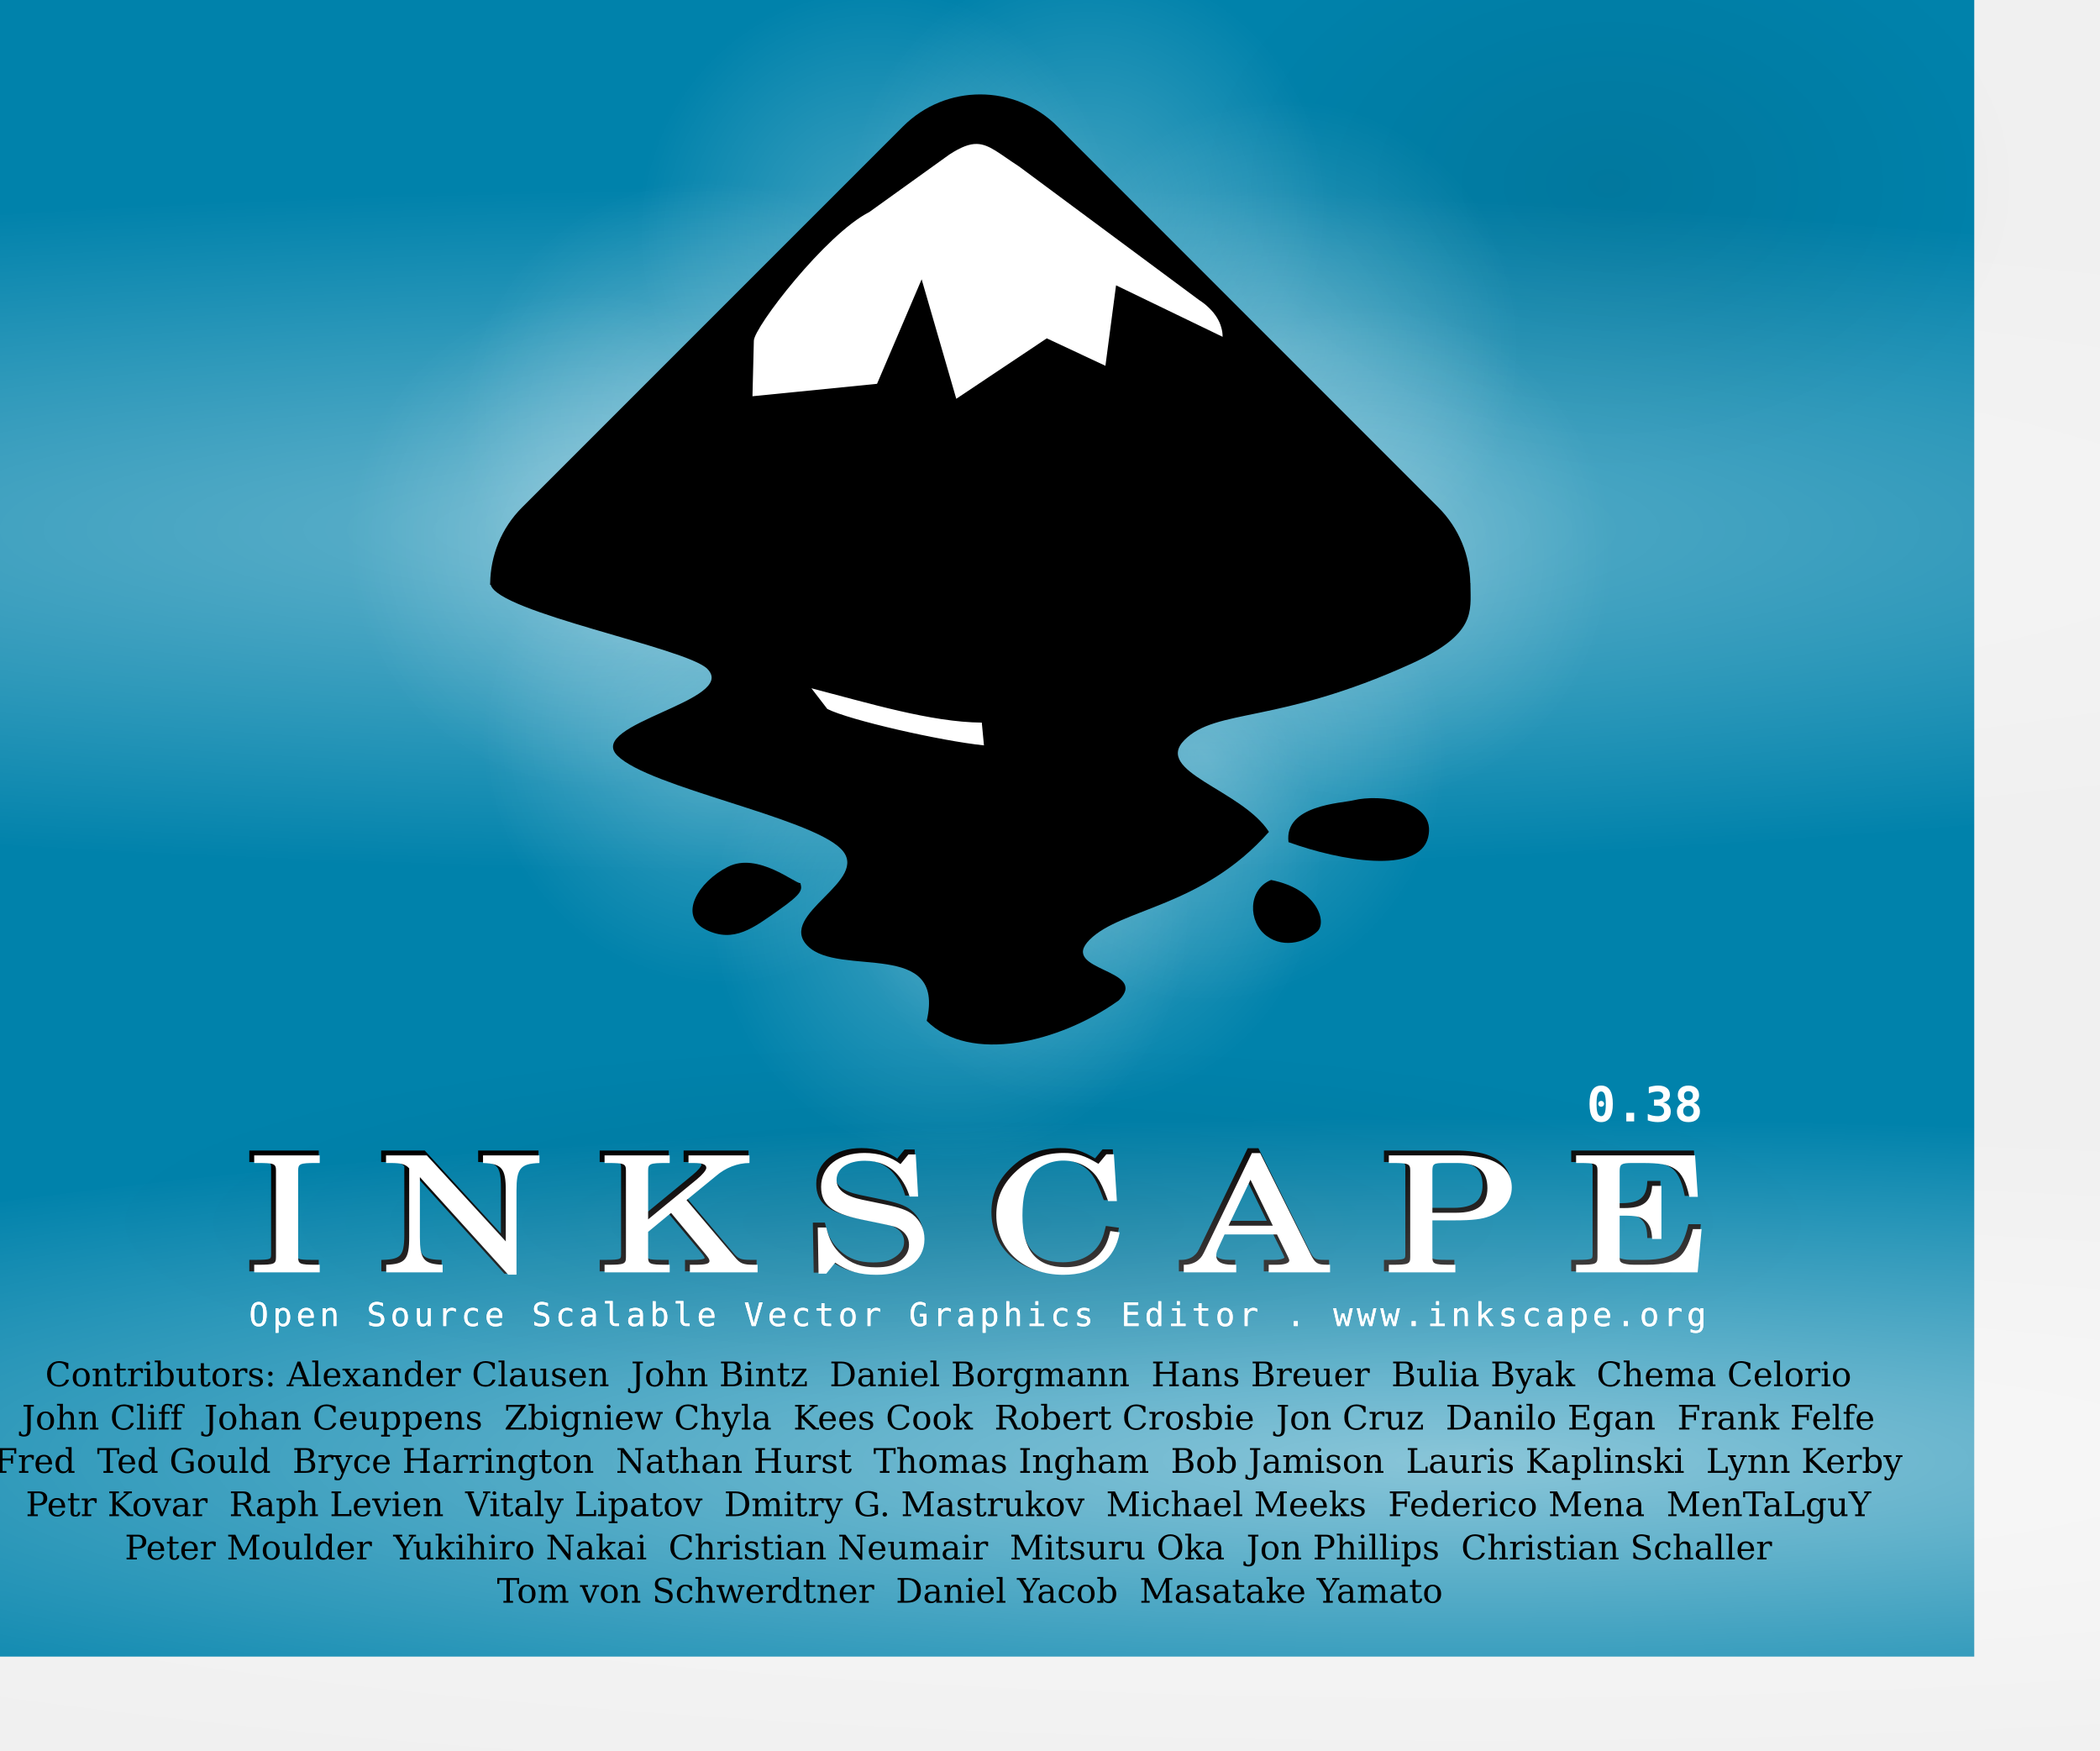
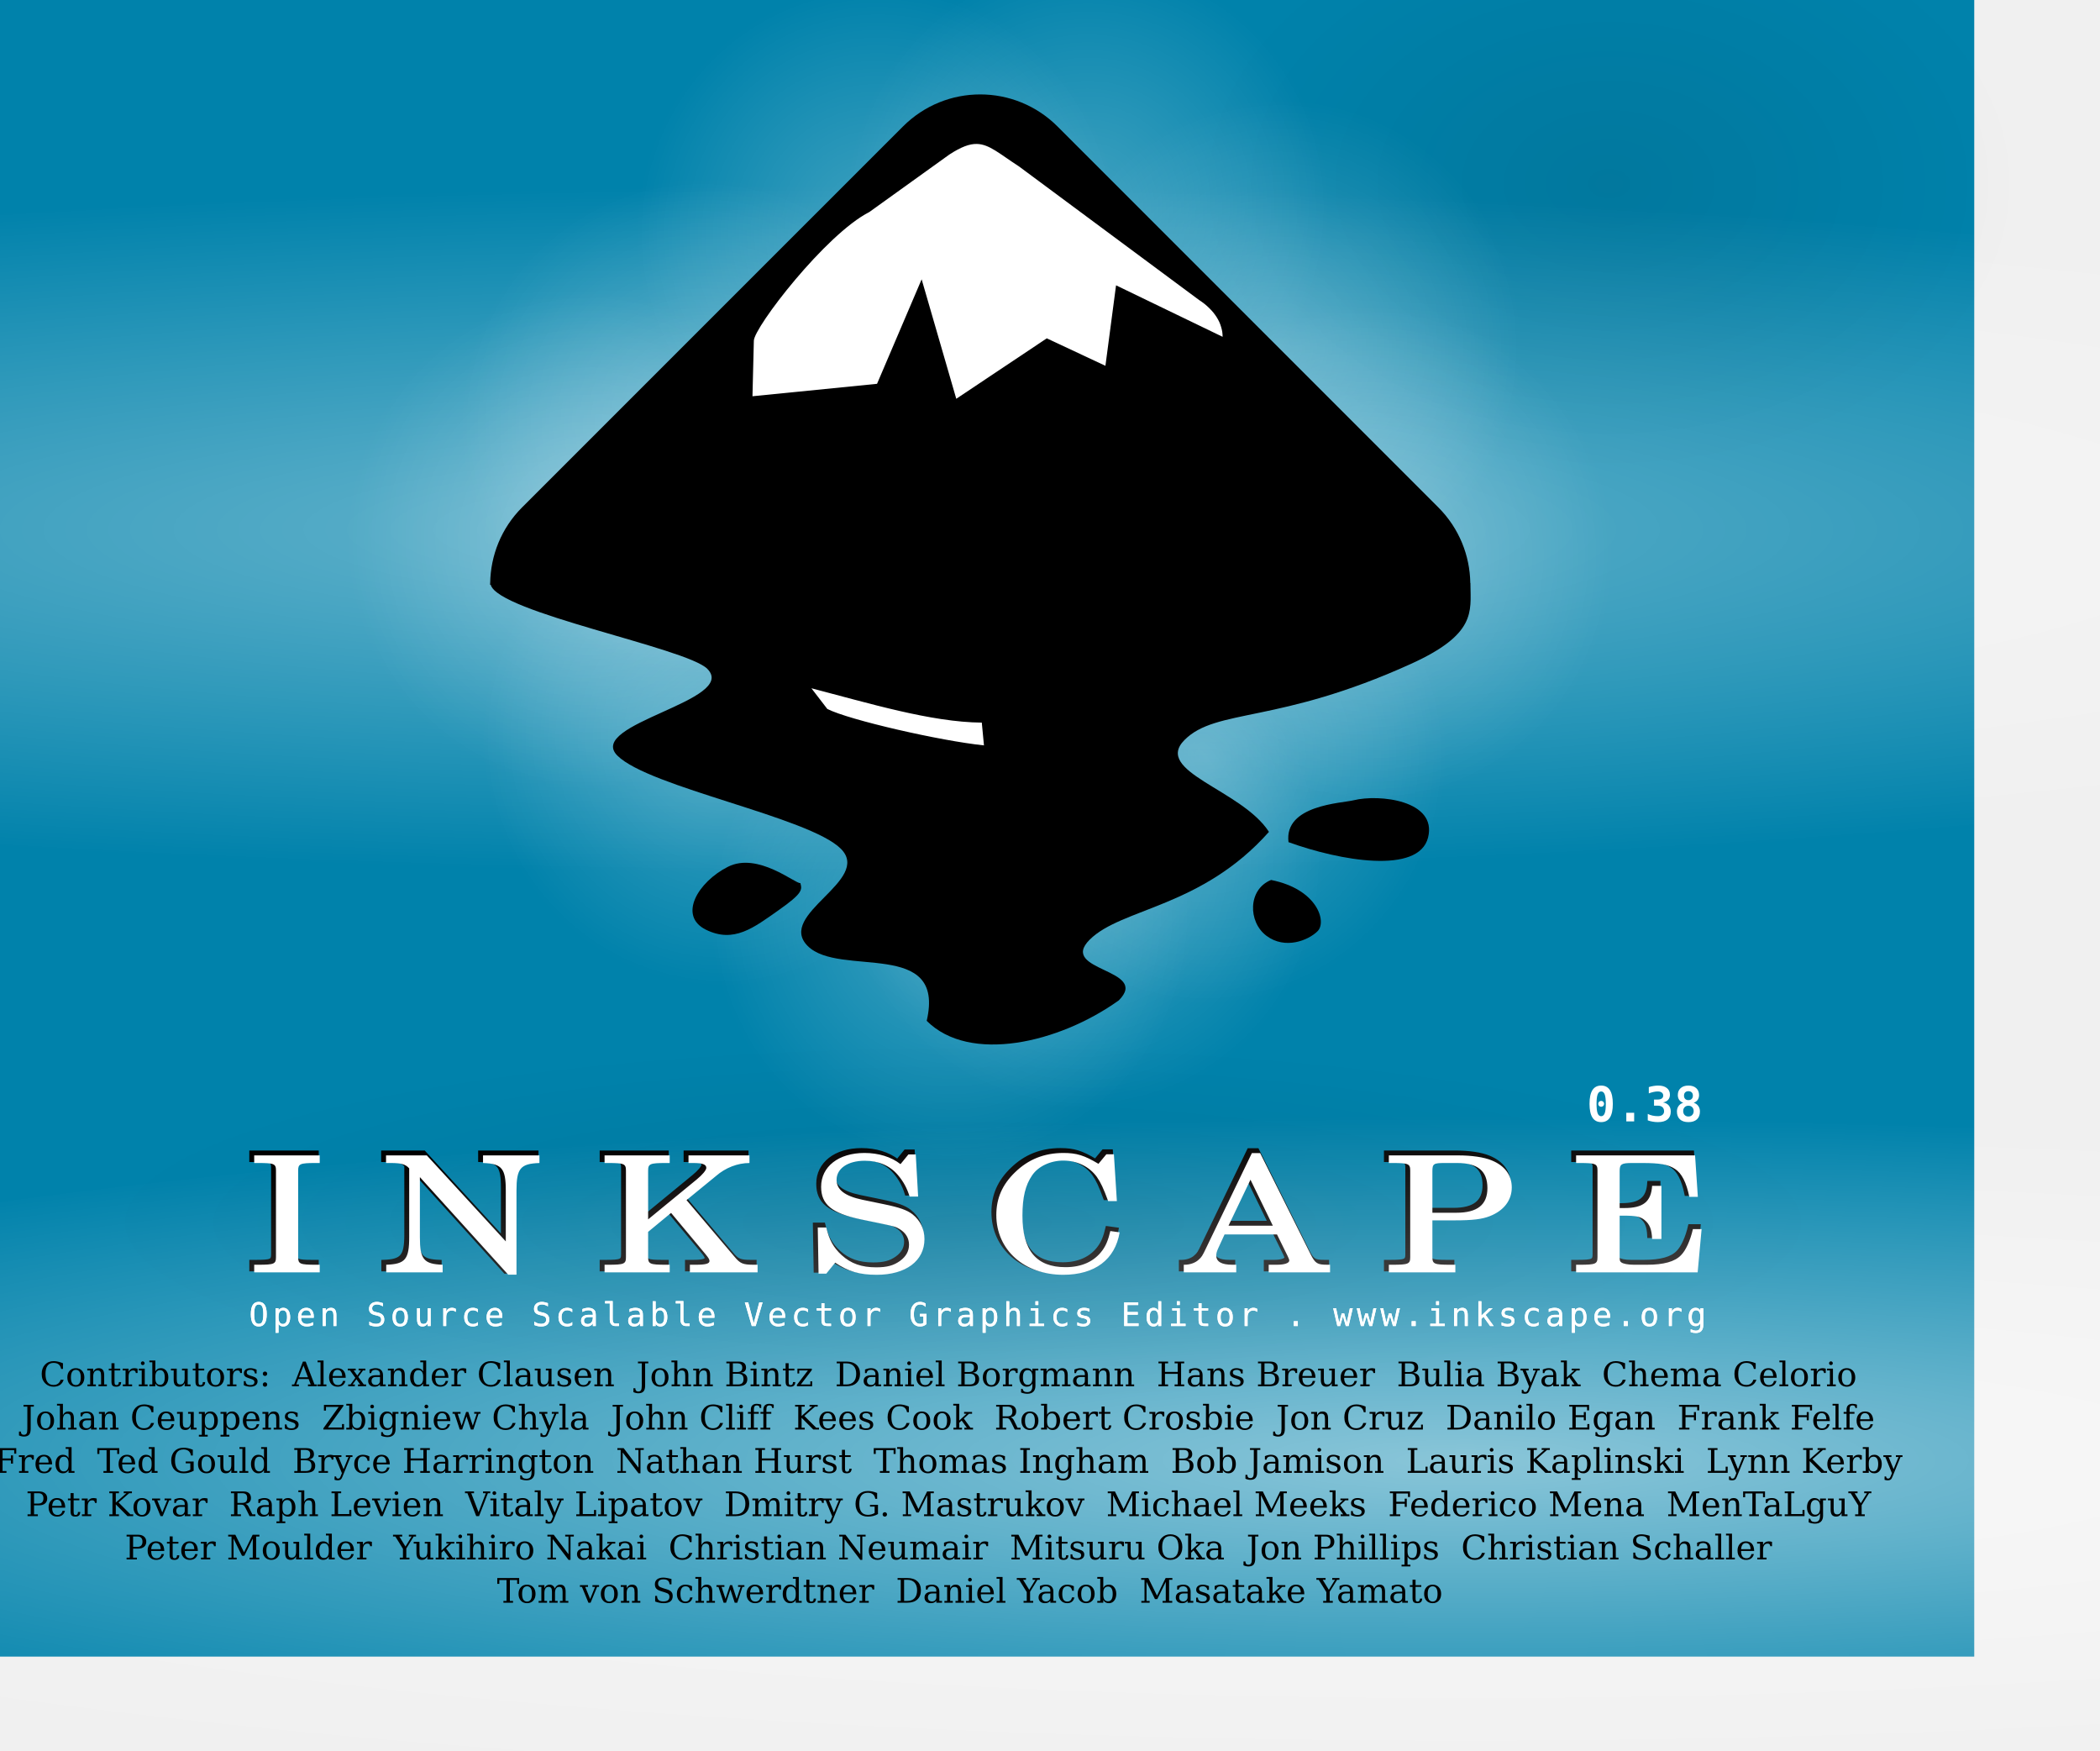
<svg xmlns="http://www.w3.org/2000/svg" xmlns:xlink="http://www.w3.org/1999/xlink" id="svg559" width="600pt" height="500pt">
  <defs id="defs561">
    <linearGradient id="linearGradient1762">
      <stop style="stop-color:#ffffff;stop-opacity:0.553;" offset="0" id="stop1763" />
      <stop style="stop-color:#ffffff;stop-opacity:0;" offset="1" id="stop1764" />
    </linearGradient>
    <linearGradient id="linearGradient676">
      <stop style="stop-color:#150000;stop-opacity:0.102;" offset="0" id="stop677" />
      <stop style="stop-color:#000000;stop-opacity:0;" offset="1" id="stop678" />
    </linearGradient>
    <linearGradient id="linearGradient666">
      <stop style="stop-color:#ffffff;stop-opacity:0.336;" offset="0" id="stop667" />
      <stop style="stop-color:#ffffff;stop-opacity:0;" offset="1" id="stop668" />
    </linearGradient>
    <linearGradient id="linearGradient583">
      <stop style="stop-color:#ffffff;stop-opacity:0.72;" offset="0" id="stop584" />
      <stop style="stop-color:#ffffff;stop-opacity:0;" offset="1" id="stop585" />
    </linearGradient>
    <linearGradient xlink:href="#linearGradient583" id="linearGradient586" x1="0.498" y1="0.009" x2="0.486" y2="0.973" />
    <radialGradient xlink:href="#linearGradient583" id="radialGradient664" />
    <radialGradient xlink:href="#linearGradient666" id="radialGradient669" cx="0.5" cy="0.5" r="0.5" fx="0.5" fy="0.5" />
    <radialGradient xlink:href="#linearGradient676" id="radialGradient679" cx="0.5" cy="0.5" r="0.5" fx="0.5" fy="0.5" />
    <radialGradient xlink:href="#linearGradient1762" id="radialGradient1765" cx="0.5" cy="0.5" r="0.5" fx="0.5" fy="0.5" />
  </defs>
  <rect style="font-size:12;fill:#0082ab;fill-rule:evenodd;stroke:none;stroke-width:2.057pt;" id="rect3983" width="757.415" height="634.129" x="-5.323" y="-3.198" />
  <path style="fill:url(#radialGradient669);fill-opacity:0.75;fill-rule:evenodd;stroke:none;stroke-width:1pt;" id="path691" d="M 606.481 567.708 A 179.398 53.819 0 1 0 247.685,567.708 A 179.398 53.819 0 1 0 606.481 567.708 L 427.083 567.708 z" transform="matrix(0.511688,0,0,1.748665,193.9225,-664.7778)" />
  <path style="fill:url(#radialGradient669);fill-opacity:0.75;fill-rule:evenodd;stroke:none;stroke-width:1pt;" id="path690" d="M 606.481 567.708 A 179.398 53.819 0 1 0 247.685,567.708 A 179.398 53.819 0 1 0 606.481 567.708 L 427.083 567.708 z" transform="matrix(0.511688,0,0,1.748665,143.8882,-644.7648)" />
  <path style="fill:url(#radialGradient669);fill-opacity:0.75;fill-rule:evenodd;stroke:none;stroke-width:1pt;" id="path689" d="M 606.481 567.708 A 179.398 53.819 0 1 0 247.685,567.708 A 179.398 53.819 0 1 0 606.481 567.708 L 427.083 567.708 z" transform="matrix(0.511688,0,0,1.748665,57.16154,-711.4776)" />
  <path style="fill:url(#radialGradient669);fill-opacity:0.75;fill-rule:evenodd;stroke:none;stroke-width:1pt;" id="path688" d="M 606.481 567.708 A 179.398 53.819 0 1 0 247.685,567.708 A 179.398 53.819 0 1 0 606.481 567.708 L 427.083 567.708 z" transform="matrix(0.511688,0,0,1.748665,240.6226,-704.8062)" />
  <path style="fill:url(#radialGradient1765);fill-opacity:0.75;fill-rule:evenodd;stroke:none;stroke-width:1pt;" id="path1761" d="M 606.481 567.708 A 179.398 53.819 0 1 0 247.685,567.708 A 179.398 53.819 0 1 0 606.481 567.708 L 427.083 567.708 z" transform="matrix(4.680819,0,0,2.42431,-1671.780,-1174.559)" />
  <path style="font-size:40;font-weight:normal;fill:#050000;stroke:#000000;stroke-width:1.484;" d="M 644.621,438.921 L 599.3,438.921 L 599.3,441.82 L 600.658,441.82 C 606.765,441.82 607.444,442.129 607.444,444.72 L 607.444,446.509 L 607.444,475.878 L 607.444,477.667 C 607.444,480.258 606.765,480.567 600.658,480.567 L 599.3,480.567 L 599.3,483.466 L 645.601,483.466 L 647.109,466.993 L 643.792,466.993 C 642.811,471.312 641.077,475.137 639.267,476.926 C 636.929,479.394 632.63,480.567 626.296,480.567 L 621.319,480.567 C 619.057,480.567 617.172,480.196 616.494,479.641 C 615.965,479.27 615.89,478.9 615.89,477.605 L 615.89,461.872 L 617.398,461.872 C 621.998,461.872 623.883,462.243 625.391,463.538 C 627.352,465.142 628.106,467.116 628.257,470.756 L 631.801,470.756 L 631.801,450.52 L 628.257,450.52 C 627.88,456.566 624.864,458.972 617.7,458.972 L 615.89,458.972 L 615.89,444.905 C 615.89,442.252 616.569,441.82 620.641,441.82 L 624.562,441.82 C 631.198,441.82 634.441,442.376 637.004,444.103 C 639.493,445.708 641.302,449.162 642.434,454.715 L 645.676,454.715 L 644.621,438.921 z M 544.553,463.661 L 553.075,463.661 C 559.861,463.661 563.406,463.229 566.421,462.057 C 571.776,459.96 574.792,456.01 574.792,451.136 C 574.792,446.447 572.153,442.869 567.176,440.833 C 564.235,439.599 559.559,438.921 554.356,438.921 L 527.963,438.921 L 527.963,441.82 L 529.321,441.82 C 535.429,441.82 536.108,442.129 536.108,444.72 L 536.108,446.509 L 536.108,475.878 L 536.108,477.667 C 536.108,480.258 535.429,480.567 529.321,480.567 L 527.963,480.567 L 527.963,483.466 L 553.3,483.466 L 553.3,480.567 L 551.34,480.567 C 545.232,480.567 544.553,480.258 544.553,477.667 L 544.553,475.878 L 544.553,463.661 z M 544.553,460.761 L 544.553,444.967 C 544.553,442.129 545.005,441.82 549.153,441.82 L 553.979,441.82 C 561.822,441.82 565.517,444.844 565.517,451.383 C 565.517,457.738 561.671,460.761 553.677,460.761 L 544.553,460.761 z M 478.948,438.057 L 475.781,438.057 L 458.436,474.026 C 456.928,477.234 456.626,477.667 455.495,478.654 C 454.288,479.826 452.177,480.567 450.141,480.567 L 449.839,480.567 L 449.839,483.466 L 469.822,483.466 L 469.822,480.567 L 468.315,480.567 C 464.242,480.567 462.206,479.394 462.206,477.049 C 462.206,476.31 462.433,475.446 462.885,474.458 L 465.373,469.029 L 485.357,469.029 L 489.429,477.296 C 489.882,478.222 490.032,478.654 490.032,478.962 C 490.032,479.949 488.147,480.567 485.357,480.567 L 482.19,480.567 L 482.19,483.466 L 505.567,483.466 L 505.567,480.567 L 504.511,480.567 C 500.741,480.567 499.911,480.073 498.177,476.617 L 478.948,438.057 z M 475.252,448.176 L 483.774,465.697 L 466.882,465.697 L 475.252,448.176 z M 423.22,438.489 L 420.355,438.489 L 417.338,442.129 C 411.984,438.921 409.043,437.995 403.991,437.995 C 396.676,437.995 390.644,440.401 385.516,445.399 C 380.689,450.088 378.427,455.271 378.427,461.625 C 378.427,474.89 389.06,484.391 403.915,484.391 C 415.981,484.391 423.673,478.592 425.407,468.227 L 421.862,467.733 C 421.108,471.003 420.204,473.224 418.847,475.075 C 415.755,479.332 410.929,481.491 404.82,481.491 C 393.66,481.491 388.381,475.137 388.381,461.872 C 388.381,454.9 389.513,450.211 392.076,446.509 C 394.414,443.055 399.089,440.895 403.915,440.895 C 409.194,440.895 413.869,443.178 416.735,447.126 C 418.168,449.162 419.299,451.568 421.033,456.319 L 424.352,456.319 L 423.22,438.489 z M 347.735,438.551 L 344.945,438.551 L 341.93,442.252 C 338.385,439.476 333.558,437.995 328.205,437.995 C 318.326,437.995 311.69,443.178 311.69,450.889 C 311.69,457.615 315.763,460.946 326.848,463.291 L 334.012,464.771 C 339.592,465.944 340.119,466.067 341.703,467.054 C 343.966,468.474 345.172,470.51 345.172,472.916 C 345.172,475.384 344.041,477.42 341.778,479.085 C 339.29,480.875 336.802,481.553 332.654,481.553 C 327.074,481.553 323.077,480.134 319.533,476.926 C 316.366,474.026 314.782,471.127 313.651,466.376 L 310.408,466.376 L 310.71,483.959 L 313.651,483.959 L 317.045,479.764 C 322.097,483.158 326.319,484.391 332.88,484.391 C 343.966,484.391 351.054,479.085 351.054,470.818 C 351.054,466.993 349.47,463.723 346.529,461.378 C 344.493,459.775 341.553,458.725 335.519,457.492 L 327.451,455.825 C 320.739,454.407 317.572,452 317.572,448.237 C 317.572,443.918 321.871,440.957 328.28,440.957 C 333.558,440.957 337.857,442.808 340.874,446.324 C 343.06,448.854 344.418,451.445 345.398,454.592 L 348.641,454.592 L 347.735,438.551 z M 245.783,463.291 L 245.783,446.509 L 245.783,444.72 C 245.783,442.129 246.462,441.82 252.57,441.82 L 254.003,441.82 L 254.003,438.921 L 229.193,438.921 L 229.193,441.82 L 230.55,441.82 C 236.659,441.82 237.337,442.129 237.337,444.72 L 237.337,446.509 L 237.337,475.878 L 237.337,477.667 C 237.337,480.258 236.659,480.567 230.55,480.567 L 229.193,480.567 L 229.193,483.466 L 254.003,483.466 L 254.003,480.567 L 252.57,480.567 C 246.462,480.567 245.783,480.258 245.783,477.667 L 245.783,475.878 L 245.783,468.042 L 254.53,460.823 L 267.651,476.555 C 268.858,478.037 269.16,478.531 269.16,479.147 C 269.16,480.134 267.727,480.567 264.032,480.567 L 261.694,480.567 L 261.694,483.466 L 287.484,483.466 L 287.484,480.567 L 286.052,480.567 C 281.904,480.567 280.848,480.134 278.661,477.481 L 260.412,455.949 L 271.648,446.756 C 275.267,443.61 279.868,441.82 284.392,441.82 L 284.392,438.921 L 261.167,438.921 L 261.167,441.82 L 263.052,441.82 C 266.52,441.82 267.953,442.376 267.953,443.672 C 267.953,444.535 266.445,446.324 264.258,448.114 L 245.783,463.291 z M 161.476,438.921 L 145.941,438.921 L 145.941,441.82 L 147.827,441.82 C 151.672,441.82 153.407,442.314 154.764,443.856 L 154.764,470.078 C 154.764,478.531 153.256,480.32 146.017,480.567 L 146.017,483.466 L 167.508,483.466 L 167.508,480.567 C 160.344,480.32 158.836,478.531 158.836,470.078 L 158.836,447.188 L 192.468,484.33 L 195.636,484.33 L 195.636,452.309 C 195.636,443.856 197.144,442.067 204.383,441.82 L 204.383,438.921 L 182.892,438.921 L 182.892,441.82 C 190.055,442.067 191.564,443.856 191.564,452.309 L 191.564,471.681 L 161.476,438.921 z M 112.459,446.509 L 112.459,444.72 C 112.459,442.129 113.138,441.82 119.171,441.82 L 120.679,441.82 L 120.679,438.921 L 95.719,438.921 L 95.719,441.82 L 97.227,441.82 C 103.335,441.82 104.014,442.129 104.014,444.72 L 104.014,446.509 L 104.014,475.878 L 104.014,477.667 C 104.014,480.258 103.335,480.567 97.227,480.567 L 95.719,480.567 L 95.719,483.466 L 120.679,483.466 L 120.679,480.567 L 119.171,480.567 C 113.138,480.567 112.459,480.258 112.459,477.667 L 112.459,475.878 L 112.459,446.509 z " id="path682" />
  <path style="fill:url(#radialGradient664);fill-opacity:0.75;fill-rule:evenodd;stroke:none;stroke-width:1pt;" id="path663" d="M 606.481 567.708 A 179.398 53.819 0 1 0 247.685,567.708 A 179.398 53.819 0 1 0 606.481 567.708 L 427.083 567.708 z" transform="matrix(4.680819,0,0,2.42431,-1446.958,-820.2283)" />
  <path style="fill:url(#radialGradient679);fill-opacity:0.75;fill-rule:evenodd;stroke:none;stroke-width:1pt;" id="path680" d="M 606.481 567.708 A 179.398 53.819 0 1 0 247.685,567.708 A 179.398 53.819 0 1 0 606.481 567.708 L 427.083 567.708 z" transform="matrix(0.875806,0,0,2.029572,239.0085,-1082.245)" />
  <path style="fill:url(#radialGradient669);fill-opacity:0.75;fill-rule:evenodd;stroke:none;stroke-width:1pt;" id="path674" d="M 606.481 567.708 A 179.398 53.819 0 1 0 247.685,567.708 A 179.398 53.819 0 1 0 606.481 567.708 L 427.083 567.708 z" transform="matrix(0.511688,0,0,1.748665,303.9997,-781.5261)" />
  <path style="fill:url(#radialGradient669);fill-opacity:0.75;fill-rule:evenodd;stroke:none;stroke-width:1pt;" id="path673" d="M 606.481 567.708 A 179.398 53.819 0 1 0 247.685,567.708 A 179.398 53.819 0 1 0 606.481 567.708 L 427.083 567.708 z" transform="matrix(0.511688,0,0,1.748665,269.2186,-860.3575)" />
  <path style="fill:url(#radialGradient669);fill-opacity:0.75;fill-rule:evenodd;stroke:none;stroke-width:1pt;" id="path672" d="M 606.481 567.708 A 179.398 53.819 0 1 0 247.685,567.708 A 179.398 53.819 0 1 0 606.481 567.708 L 427.083 567.708 z" transform="matrix(0.511688,0,0,1.748665,195.8344,-913.7278)" />
  <path style="fill:url(#radialGradient669);fill-opacity:0.75;fill-rule:evenodd;stroke:none;stroke-width:1pt;" id="path671" d="M 606.481 567.708 A 179.398 53.819 0 1 0 247.685,567.708 A 179.398 53.819 0 1 0 606.481 567.708 L 427.083 567.708 z" transform="matrix(0.511688,0,0,1.748665,115.7791,-903.7206)" />
  <path style="fill:url(#radialGradient669);fill-opacity:0.75;fill-rule:evenodd;stroke:none;stroke-width:1pt;" id="path670" d="M 606.481 567.708 A 179.398 53.819 0 1 0 247.685,567.708 A 179.398 53.819 0 1 0 606.481 567.708 L 427.083 567.708 z" transform="matrix(0.511688,0,0,1.748665,49.06624,-830.3364)" />
  <path style="fill:url(#radialGradient669);fill-opacity:0.75;fill-rule:evenodd;stroke:none;stroke-width:1pt;" id="path665" d="M 606.481 567.708 A 179.398 53.819 0 1 0 247.685,567.708 A 179.398 53.819 0 1 0 606.481 567.708 L 427.083 567.708 z" transform="matrix(0.511688,0,0,1.748665,5.702846,-786.9735)" />
  <path style="font-size:12;fill:#ffffff;fill-opacity:0.281;fill-rule:evenodd;stroke-width:1pt;" d="M -80.516,778.859 C -93.501,778.859 -97.312,902.53 -84.328,902.53 L 759.799,902.53 L 757.893,780.491 L -80.516,778.859 z " id="path4024" />
  <path style="font-size:12;fill:#ffffff;fill-opacity:0.281;fill-rule:evenodd;stroke-width:1pt;" d="M -12.683,-257.072 C -27.057,-256.872 -28.646,-269.483 -14.272,-269.683 L 774.961,-274.621 L 778.501,-253.349 L -12.683,-257.072 z " id="path4266" />
  <path style="font-size:12;fill:#ffffff;fill-opacity:0.281;fill-rule:evenodd;stroke-width:1pt;" d="M -14.221,-226.963 C -27.425,-226.779 -27.703,-242.826 -14.499,-243.01 L 771.011,-245.708 L 771.846,-238.233 L -14.221,-226.963 z " id="path4267" />
  <path style="font-size:12;fill:#ffffff;fill-opacity:0.144;fill-rule:evenodd;stroke-width:1pt;" d="M -15.758,-264.444 C -28.743,-264.444 -36.367,-236.018 -23.382,-236.018 L 757.848,-234.648 L 761.66,-267.539 L -15.758,-264.444 z " id="path836" />
  <g id="g839" transform="matrix(0.941392,0,0,0.941392,35.2254,15.84728)">
    <path style="font-size:12;fill:#ffffff;fill-rule:evenodd;stroke:#000000;stroke-width:0.936pt;" d="M 397.643 320.253 L 280.392 282.517 L 250.742 124.834 L 345.082 29.147 L 393.6 46.667 L 483.897 135.616 L 397.643 320.253 z " id="path805" />
    <path style="font-size:12;fill-rule:evenodd;stroke-width:1pt;fill:#000000;fill-opacity:1;" d="M 476.958 339.172 C 495.782 342.936 499.548 356.114 495.782 359.878 C 492.019 363.643 482.606 367.408 475.077 361.76 C 467.545 356.114 467.545 342.936 476.958 339.172 z " id="path580" />
    <path style="font-size:12;fill-rule:evenodd;stroke-width:1pt;fill:#000000;fill-opacity:1;" d="M 286.462 340.429 C 284.628 340.918 269.304 327.713 257.169 333.834 C 245.037 339.953 236.893 353.657 248.227 359.28 C 259.562 364.903 267.664 358.419 277.601 351.441 C 287.539 344.465 287.18 343.121 286.462 340.429 z " id="path582" />
    <path style="font-size:12;fill-rule:evenodd;stroke-width:1pt;fill:#000000;fill-opacity:1;" d="M 510.358 306.929 C 520.595 304.369 544.243 306.929 540.477 321.986 C 536.714 337.048 504.713 331.398 484.004 323.872 C 482.121 308.811 505.532 308.134 510.358 306.929 z " id="path583" />
    <path style="font-size:12;fill-rule:evenodd;stroke-width:1pt;fill:#000000;fill-opacity:1;" d="M 359.24 21.363 C 347.927 21.363 336.635 25.683 327.966 34.352 L 173.874 188.415 C 165.377 196.911 161.112 207.958 160.943 219.046 L 160.884 219.046 C 160.884 219.085 160.941 219.123 160.943 219.163 C 160.94 219.349 160.884 219.533 160.884 219.719 L 161.147 219.719 C 164.097 230.939 240.297 245.242 248.799 253.743 C 261.638 266.583 199.565 276.012 212.404 288.851 C 225.243 301.69 289.994 313.693 302.835 326.533 C 315.674 339.372 276.596 353.043 289.435 365.882 C 302.274 378.721 345.402 362.673 337.591 396.162 C 354.929 413.5 391.103 405.221 415.324 387.883 C 428.163 375.043 390.695 376.176 403.534 363.337 C 416.373 350.497 448.781 350.428 476.089 319.716 C 465.097 302.621 429.108 295.341 441.947 282.502 C 454.786 269.663 479.747 276.184 533.606 251.725 C 559.898 239.784 557.726 230.715 557.626 219.719 C 557.624 219.487 557.626 219.279 557.626 219.046 L 557.567 219.046 C 557.398 207.958 553.103 196.911 544.607 188.415 L 390.544 34.352 C 381.875 25.683 370.554 21.363 359.24 21.363 z M 357.924 41.403 C 362.953 41.534 367.015 45.368 374.98 50.531 L 447.769 104.508 C 448.566 105.025 449.325 105.564 450.022 106.117 C 450.719 106.671 451.356 107.257 451.953 107.843 C 452.55 108.428 453.093 109.016 453.591 109.628 C 454.088 110.241 454.54 110.867 454.937 111.5 C 455.335 112.135 455.692 112.78 455.99 113.431 C 456.289 114.084 456.523 114.756 456.721 115.421 C 456.921 116.084 457.09 116.74 457.19 117.41 C 457.289 118.082 457.336 118.755 457.336 119.429 L 414.212 98.599 L 409.912 131.161 L 386.185 120.043 L 349.557 144.501 L 335.543 96.17 L 317.492 138.445 L 267.084 143.477 L 267.64 121.038 C 267.64 115.648 296.697 77.916 314.391 68.933 L 346.777 45.674 C 351.556 42.577 354.906 41.324 357.924 41.403 z M 290.927 261.613 C 313.871 267.564 339.403 275.37 359.884 275.51 L 360.762 284.726 C 343.224 282.918 306.113 274.45 297.364 269.981 L 290.927 261.613 z " id="path831" />
  </g>
  <text xml:space="preserve" style="fill:black;fill-opacity:1;stroke:none;font-family:Bitstream Vera Serif;font-style:normal;font-weight:normal;font-size:12;stroke-opacity:1;stroke-width:1pt;stroke-linejoin:miter;stroke-linecap:butt;text-anchor:middle;writing-mode:lr;font-stretch:normal;" x="349.889" y="491.786" id="text624" transform="scale(1.07354,1.07354)">
-     <tspan x="349.889" y="491.786" id="tspan985" dx="0 0 0 0 0 0 0 0 0 0 0 0 0 0 0 0 0 0 0 0 0 0 0 0 0 0 0 0 0 0 0 0 0 0 0 0 0 0 0 0 0 0 0 0 0 0 0 0 0 0 0 0 0 0 0 0 0 0 0 0 0 0 0 0 0 0 0 0 0 0 0 0 0 0 0 0 0 0 0 0 0 0 0 0 0 0 0 0 0 0 0 0 0 0 0 0 0 0 0 0 0 0" dy="0 0 0 0 0 0 0 0 0 0 0 0 0 0 0 0 0 0 0 0 0 0 0 0 0 0 0 0 0 0 0 0 0 0 0 0 0 0 0 0 0 0 0 0 0 0 0 0 0 0 0 0 0 0 0 0 0 0 0 0 0 0 0 0 0 0 0 0 0 0 0 0 0 0 0 0 0 0 0 0 0 0 0 0 0 0 0 0 0 0 0 0 0 0 0 0 0 0 0 0 0 0">Contributors: Alexander Clausen  John Bintz  Daniel Borgmann  Hans Breuer  Bulia Byak  Chema Celorio  </tspan>
-     <tspan id="tspan1757" dx="0 0 0 0 0 0 0 0 0 0 0 0 0 0 0 0 0 0 0 0 0 0 0 0 0 0 0 0 0 0 0 0 0 0 0 0 0 0 0 0 0 0 0 0 0 0 0 0 0 0 0 0 0 0 0 0 0 0 0 0 0 0 0 0 0 0 0 0 0 0 0 0 0 0 0 0 0 0 0 0 0 0 0 0 0 0 0 0 0 0 0 0 0 0 0 0 0 0 0 0 0 0 0 0 0 0 0" dy="0 0 0 0 0 0 0 0 0 0 0 0 0 0 0 0 0 0 0 0 0 0 0 0 0 0 0 0 0 0 0 0 0 0 0 0 0 0 0 0 0 0 0 0 0 0 0 0 0 0 0 0 0 0 0 0 0 0 0 0 0 0 0 0 0 0 0 0 0 0 0 0 0 0 0 0 0 0 0 0 0 0 0 0 0 0 0 0 0 0 0 0 0 0 0 0 0 0 0 0 0 0 0 0 0 0 0" x="349.889" y="507.146">John Cliff  Johan Ceuppens  Zbigniew Chyla  Kees Cook  Robert Crosbie  Jon Cruz  Danilo Egan  Frank Felfe  </tspan>
-     <tspan id="tspan1759" dx="0 0 0 0 0 0 0 0 0 0 0 0 0 0 0 0 0 0 0 0 0 0 0 0 0 0 0 0 0 0 0 0 0 0 0 0 0 0 0 0 0 0 0 0 0 0 0 0 0 0 0 0 0 0 0 0 0 0 0 0 0 0 0 0 0 0 0 0 0 0 0 0 0 0 0 0 0 0 0 0 0 0 0 0 0 0 0 0 0 0 0 0 0 0 0 0 0 0 0 0 0 0 0 0 0 0 0" dy="0 0 0 0 0 0 0 0 0 0 0 0 0 0 0 0 0 0 0 0 0 0 0 0 0 0 0 0 0 0 0 0 0 0 0 0 0 0 0 0 0 0 0 0 0 0 0 0 0 0 0 0 0 0 0 0 0 0 0 0 0 0 0 0 0 0 0 0 0 0 0 0 0 0 0 0 0 0 0 0 0 0 0 0 0 0 0 0 0 0 0 0 0 0 0 0 0 0 0 0 0 0 0 0 0 0 0" x="349.889" y="522.506">Fred  Ted Gould  Bryce Harrington  Nathan Hurst  Thomas Ingham  Bob Jamison  Lauris Kaplinski  Lynn Kerby  </tspan>
-     <tspan id="tspan1746" dx="0 0 0 0 0 0 0 0 0 0 0 0 0 0 0 0 0 0 0 0 0 0 0 0 0 0 0 0 0 0 0 0 0 0 0 0 0 0 0 0 0 0 0 0 0 0 0 0 0 0 0 0 0 0 0 0 0 0 0 0 0 0 0 0 0 0 0 0 0 0 0 0 0 0 0 0 0 0 0 0 0 0 0 0 0 0 0 0 0 0 0 0 0 0 0 0 0 0 0 0 0 0 0" dy="0 0 0 0 0 0 0 0 0 0 0 0 0 0 0 0 0 0 0 0 0 0 0 0 0 0 0 0 0 0 0 0 0 0 0 0 0 0 0 0 0 0 0 0 0 0 0 0 0 0 0 0 0 0 0 0 0 0 0 0 0 0 0 0 0 0 0 0 0 0 0 0 0 0 0 0 0 0 0 0 0 0 0 0 0 0 0 0 0 0 0 0 0 0 0 0 0 0 0 0 0 0 0" x="349.889" y="537.866">Petr Kovar  Raph Levien  Vitaly Lipatov  Dmitry G. Mastrukov  Michael Meeks  Federico Mena  MenTaLguY  </tspan>
-     <tspan id="tspan1748" dx="0 0 0 0 0 0 0 0 0 0 0 0 0 0 0 0 0 0 0 0 0 0 0 0 0 0 0 0 0 0 0 0 0 0 0 0 0 0 0 0 0 0 0 0 0 0 0 0 0 0 0 0 0 0 0 0 0 0 0 0 0 0 0 0 0 0 0 0 0 0 0 0 0 0 0 0 0 0 0 0 0 0 0 0 0 0 0 0 0 0 0 0 0 0 0 0 0" dy="0 0 0 0 0 0 0 0 0 0 0 0 0 0 0 0 0 0 0 0 0 0 0 0 0 0 0 0 0 0 0 0 0 0 0 0 0 0 0 0 0 0 0 0 0 0 0 0 0 0 0 0 0 0 0 0 0 0 0 0 0 0 0 0 0 0 0 0 0 0 0 0 0 0 0 0 0 0 0 0 0 0 0 0 0 0 0 0 0 0 0 0 0 0 0 0 0" x="349.889" y="553.226">Peter Moulder  Yukihiro Nakai  Christian Neumair  Mitsuru Oka  Jon Phillips  Christian Schaller  </tspan>
-     <tspan id="tspan1752" dx="0 0 0 0 0 0 0 0 0 0 0 0 0 0 0 0 0 0 0 0 0" dy="0 0 0 0 0 0 0 0 0 0 0 0 0 0 0 0 0 0 0 0 0" x="349.889" y="568.586">Tom von Schwerdtner  Daniel Yacob  Masatake Yamato</tspan>
+     <tspan x="349.889" y="491.786" id="tspan985">Contributors:  Alexander Clausen  John Bintz  Daniel Borgmann  Hans Breuer  Bulia Byak  Chema Celorio  </tspan>
+     <tspan id="tspan1757" x="349.889" y="507.146">Johan Ceuppens  Zbigniew Chyla  John Cliff  Kees Cook  Robert Crosbie  Jon Cruz  Danilo Egan  Frank Felfe  </tspan>
+     <tspan id="tspan1759" x="349.889" y="522.506">Fred  Ted Gould  Bryce Harrington  Nathan Hurst  Thomas Ingham  Bob Jamison  Lauris Kaplinski  Lynn Kerby  </tspan>
+     <tspan id="tspan1746" x="349.889" y="537.866">Petr Kovar  Raph Levien  Vitaly Lipatov  Dmitry G. Mastrukov  Michael Meeks  Federico Mena  MenTaLguY  </tspan>
+     <tspan id="tspan1748" x="349.889" y="553.226">Peter Moulder  Yukihiro Nakai  Christian Neumair  Mitsuru Oka  Jon Phillips  Christian Schaller  </tspan>
+     <tspan id="tspan1752" x="349.889" y="568.586">Tom von Schwerdtner  Daniel Yacob  Masatake Yamato</tspan>
  </text>
  <text style="fill:#ffffff;stroke:none;font-family:Bitstream Vera Sans Mono;font-style:normal;font-weight:bold;font-size:36;text-anchor:end;writing-mode:lr;fill-opacity:1;stroke-opacity:1;stroke-width:1pt;stroke-linejoin:miter;stroke-linecap:butt;font-stretch:normal;" x="1268.904" y="835.373" id="text1003" transform="scale(0.511272,0.511272)">
    <tspan x="1268.904" y="835.373" id="tspan1006" dx="0 0 0 0" dy="0 0 0 0">0.38</tspan>
  </text>
  <path style="fill:url(#radialGradient679);fill-opacity:0.75;fill-rule:evenodd;stroke:none;stroke-width:1pt;" id="path675" d="M 606.481 567.708 A 179.398 53.819 0 1 0 247.685,567.708 A 179.398 53.819 0 1 0 606.481 567.708 L 427.083 567.708 z" transform="matrix(1.817741,0,0,1.266131,-409.4015,-253.1437)" />
  <path style="font-size:40;font-weight:normal;fill:#ffffff;stroke-width:1pt;fill-opacity:1;" d="M 645.742,440.042 L 600.421,440.042 L 600.421,442.941 L 601.779,442.941 C 607.887,442.941 608.566,443.25 608.566,445.841 L 608.566,447.63 L 608.566,476.999 L 608.566,478.788 C 608.566,481.379 607.887,481.688 601.779,481.688 L 600.421,481.688 L 600.421,484.587 L 646.722,484.587 L 648.23,468.115 L 644.913,468.115 C 643.932,472.433 642.198,476.258 640.388,478.047 C 638.05,480.515 633.752,481.688 627.417,481.688 L 622.441,481.688 C 620.178,481.688 618.293,481.317 617.615,480.762 C 617.086,480.392 617.011,480.021 617.011,478.726 L 617.011,462.993 L 618.519,462.993 C 623.12,462.993 625.004,463.364 626.513,464.659 C 628.473,466.263 629.227,468.237 629.378,471.878 L 632.922,471.878 L 632.922,451.641 L 629.378,451.641 C 629.001,457.687 625.985,460.093 618.821,460.093 L 617.011,460.093 L 617.011,446.026 C 617.011,443.373 617.69,442.941 621.762,442.941 L 625.683,442.941 C 632.319,442.941 635.562,443.497 638.125,445.224 C 640.614,446.829 642.424,450.283 643.555,455.837 L 646.797,455.837 L 645.742,440.042 z M 545.674,464.782 L 554.196,464.782 C 560.983,464.782 564.527,464.35 567.543,463.179 C 572.897,461.081 575.913,457.132 575.913,452.258 C 575.913,447.569 573.274,443.991 568.297,441.955 C 565.356,440.72 560.681,440.042 555.478,440.042 L 529.084,440.042 L 529.084,442.941 L 530.442,442.941 C 536.55,442.941 537.229,443.25 537.229,445.841 L 537.229,447.63 L 537.229,476.999 L 537.229,478.788 C 537.229,481.379 536.55,481.688 530.442,481.688 L 529.084,481.688 L 529.084,484.587 L 554.422,484.587 L 554.422,481.688 L 552.461,481.688 C 546.353,481.688 545.674,481.379 545.674,478.788 L 545.674,476.999 L 545.674,464.782 z M 545.674,461.882 L 545.674,446.088 C 545.674,443.25 546.127,442.941 550.275,442.941 L 555.101,442.941 C 562.943,442.941 566.638,445.965 566.638,452.504 C 566.638,458.859 562.792,461.882 554.799,461.882 L 545.674,461.882 z M 480.069,439.178 L 476.902,439.178 L 459.558,475.147 C 458.049,478.356 457.747,478.788 456.616,479.775 C 455.41,480.947 453.298,481.688 451.263,481.688 L 450.961,481.688 L 450.961,484.587 L 470.944,484.587 L 470.944,481.688 L 469.436,481.688 C 465.363,481.688 463.328,480.515 463.328,478.171 C 463.328,477.431 463.554,476.567 464.007,475.579 L 466.495,470.15 L 486.479,470.15 L 490.55,478.417 C 491.003,479.343 491.153,479.775 491.153,480.083 C 491.153,481.071 489.269,481.688 486.479,481.688 L 483.311,481.688 L 483.311,484.587 L 506.688,484.587 L 506.688,481.688 L 505.632,481.688 C 501.862,481.688 501.032,481.194 499.298,477.738 L 480.069,439.178 z M 476.373,449.297 L 484.895,466.818 L 468.003,466.818 L 476.373,449.297 z M 424.342,439.61 L 421.476,439.61 L 418.459,443.25 C 413.105,440.042 410.164,439.116 405.112,439.116 C 397.798,439.116 391.765,441.523 386.637,446.52 C 381.81,451.209 379.549,456.392 379.549,462.747 C 379.549,476.011 390.182,485.513 405.037,485.513 C 417.103,485.513 424.794,479.714 426.528,469.348 L 422.984,468.854 C 422.229,472.125 421.325,474.346 419.968,476.196 C 416.876,480.453 412.05,482.613 405.941,482.613 C 394.781,482.613 389.503,476.258 389.503,462.993 C 389.503,456.022 390.634,451.333 393.197,447.63 C 395.535,444.176 400.211,442.016 405.037,442.016 C 410.315,442.016 414.99,444.299 417.856,448.248 C 419.289,450.283 420.42,452.69 422.154,457.44 L 425.473,457.44 L 424.342,439.61 z M 348.857,439.672 L 346.067,439.672 L 343.051,443.373 C 339.507,440.597 334.68,439.116 329.326,439.116 C 319.448,439.116 312.811,444.299 312.811,452.011 C 312.811,458.737 316.884,462.068 327.969,464.412 L 335.133,465.893 C 340.713,467.065 341.241,467.189 342.824,468.175 C 345.087,469.595 346.293,471.631 346.293,474.037 C 346.293,476.505 345.162,478.541 342.899,480.206 C 340.411,481.996 337.923,482.674 333.775,482.674 C 328.195,482.674 324.198,481.256 320.654,478.047 C 317.487,475.147 315.903,472.248 314.772,467.497 L 311.53,467.497 L 311.831,485.081 L 314.772,485.081 L 318.166,480.885 C 323.218,484.279 327.441,485.513 334.002,485.513 C 345.087,485.513 352.175,480.206 352.175,471.939 C 352.175,468.115 350.592,464.844 347.65,462.5 C 345.614,460.896 342.674,459.847 336.64,458.613 L 328.572,456.947 C 321.861,455.528 318.693,453.122 318.693,449.359 C 318.693,445.039 322.992,442.078 329.401,442.078 C 334.68,442.078 338.978,443.929 341.995,447.445 C 344.181,449.975 345.539,452.566 346.519,455.713 L 349.762,455.713 L 348.857,439.672 z M 246.904,464.412 L 246.904,447.63 L 246.904,445.841 C 246.904,443.25 247.583,442.941 253.691,442.941 L 255.124,442.941 L 255.124,440.042 L 230.314,440.042 L 230.314,442.941 L 231.671,442.941 C 237.78,442.941 238.459,443.25 238.459,445.841 L 238.459,447.63 L 238.459,476.999 L 238.459,478.788 C 238.459,481.379 237.78,481.688 231.671,481.688 L 230.314,481.688 L 230.314,484.587 L 255.124,484.587 L 255.124,481.688 L 253.691,481.688 C 247.583,481.688 246.904,481.379 246.904,478.788 L 246.904,476.999 L 246.904,469.163 L 255.652,461.944 L 268.773,477.677 C 269.979,479.158 270.281,479.652 270.281,480.268 C 270.281,481.256 268.848,481.688 265.153,481.688 L 262.815,481.688 L 262.815,484.587 L 288.605,484.587 L 288.605,481.688 L 287.173,481.688 C 283.025,481.688 281.969,481.256 279.783,478.603 L 261.534,457.07 L 272.769,447.877 C 276.389,444.731 280.989,442.941 285.513,442.941 L 285.513,440.042 L 262.288,440.042 L 262.288,442.941 L 264.173,442.941 C 267.641,442.941 269.074,443.497 269.074,444.793 C 269.074,445.656 267.566,447.445 265.38,449.235 L 246.904,464.412 z M 162.597,440.042 L 147.063,440.042 L 147.063,442.941 L 148.948,442.941 C 152.793,442.941 154.528,443.435 155.885,444.977 L 155.885,471.199 C 155.885,479.652 154.377,481.441 147.138,481.688 L 147.138,484.587 L 168.629,484.587 L 168.629,481.688 C 161.465,481.441 159.957,479.652 159.957,471.199 L 159.957,448.309 L 193.59,485.451 L 196.757,485.451 L 196.757,453.43 C 196.757,444.977 198.265,443.188 205.504,442.941 L 205.504,440.042 L 184.013,440.042 L 184.013,442.941 C 191.177,443.188 192.685,444.977 192.685,453.43 L 192.685,472.803 L 162.597,440.042 z M 113.581,447.63 L 113.581,445.841 C 113.581,443.25 114.26,442.941 120.292,442.941 L 121.8,442.941 L 121.8,440.042 L 96.84,440.042 L 96.84,442.941 L 98.348,442.941 C 104.456,442.941 105.135,443.25 105.135,445.841 L 105.135,447.63 L 105.135,476.999 L 105.135,478.788 C 105.135,481.379 104.456,481.688 98.348,481.688 L 96.84,481.688 L 96.84,484.587 L 121.8,484.587 L 121.8,481.688 L 120.292,481.688 C 114.26,481.688 113.581,481.379 113.581,478.788 L 113.581,476.999 L 113.581,447.63 z " id="path4235" />
  <text xml:space="preserve" style="fill:#ffffff;fill-opacity:1;stroke:none;font-family:Bitstream Vera Sans Mono;font-style:normal;font-weight:normal;font-size:12;stroke-opacity:1;stroke-width:1pt;stroke-linejoin:miter;stroke-linecap:butt;text-anchor:start;writing-mode:lr;font-stretch:normal;" x="91.924" y="489.452" id="text683" transform="scale(1.03181,1.031804)">
    <tspan x="91.924" y="489.452" id="tspan684" style="letter-spacing:1.478;">Open Source Scalable Vector Graphics Editor . www.inkscape.org</tspan>
  </text>
  <text xml:space="preserve" style="fill:#ffffff;fill-opacity:1;stroke:none;font-family:Bitstream Vera Sans Mono;font-style:normal;font-weight:normal;font-size:12;stroke-opacity:1;stroke-width:1pt;stroke-linejoin:miter;stroke-linecap:butt;text-anchor:start;writing-mode:lr;font-stretch:normal;" x="91.924" y="489.452" id="text4185" transform="scale(1.03181,1.031804)">
    <tspan x="91.924" y="489.452" id="tspan4186" style="letter-spacing:1.478;">Open Source Scalable Vector Graphics Editor . www.inkscape.org</tspan>
  </text>
</svg>
